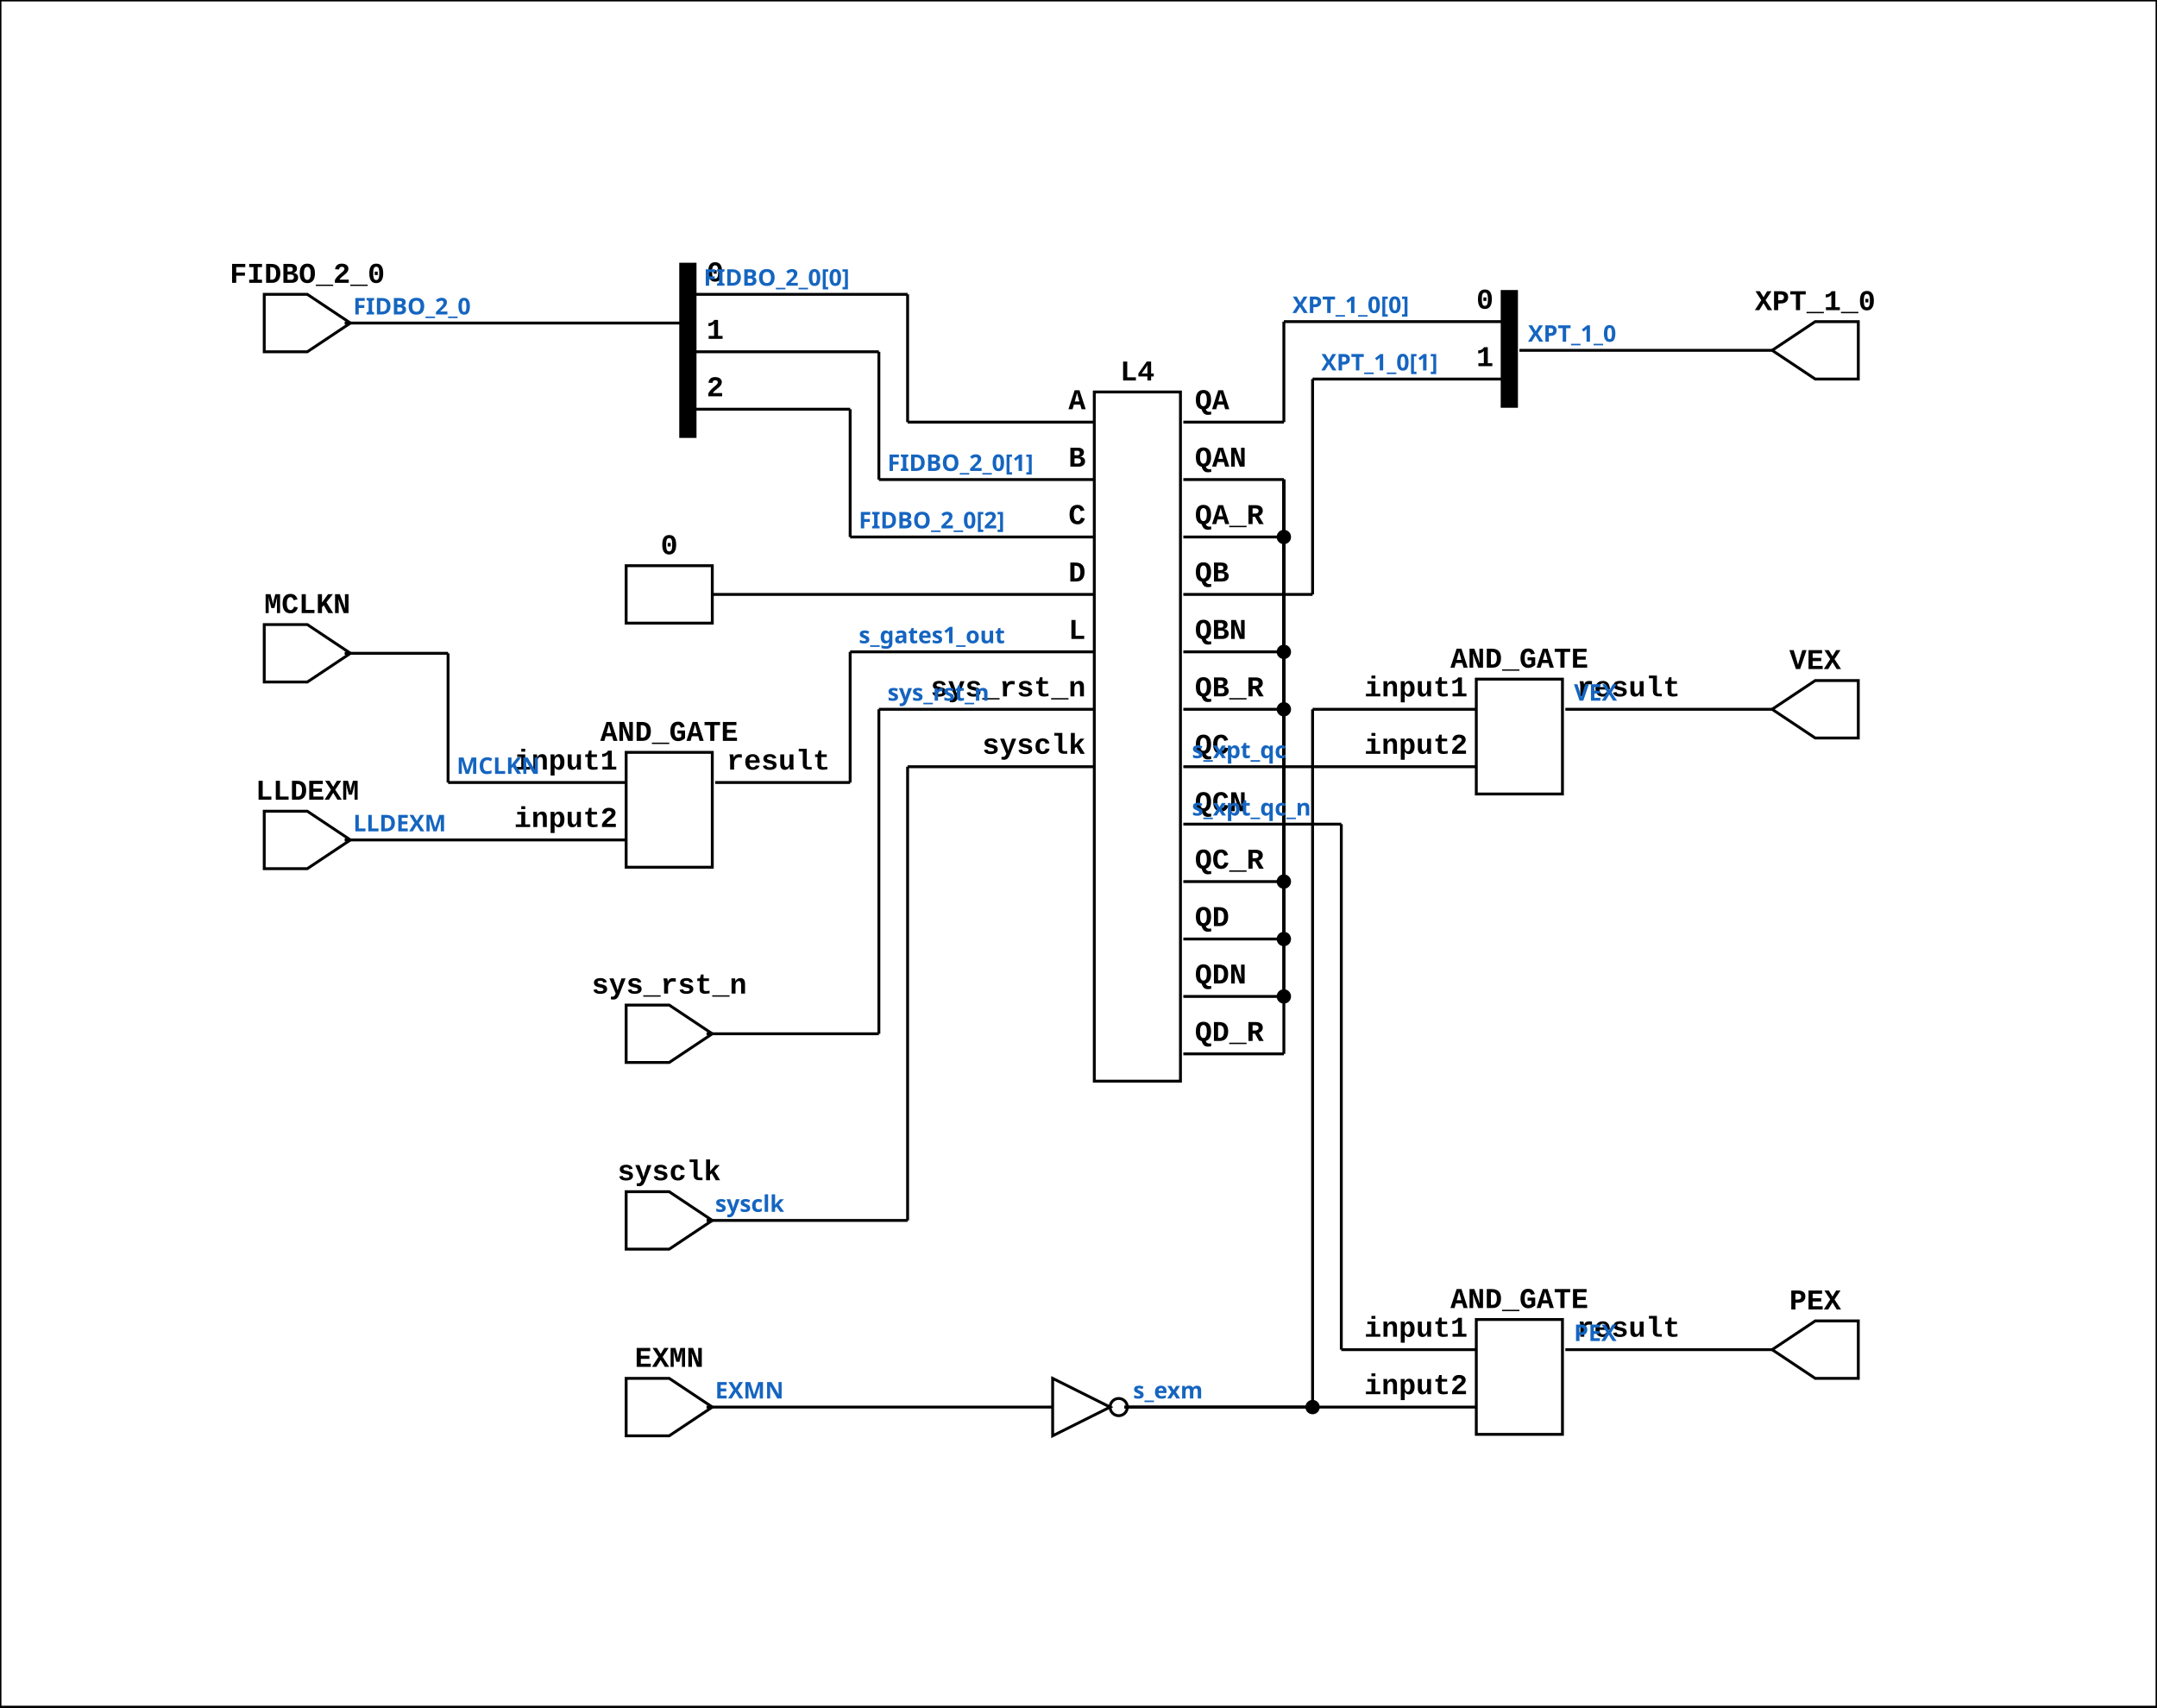
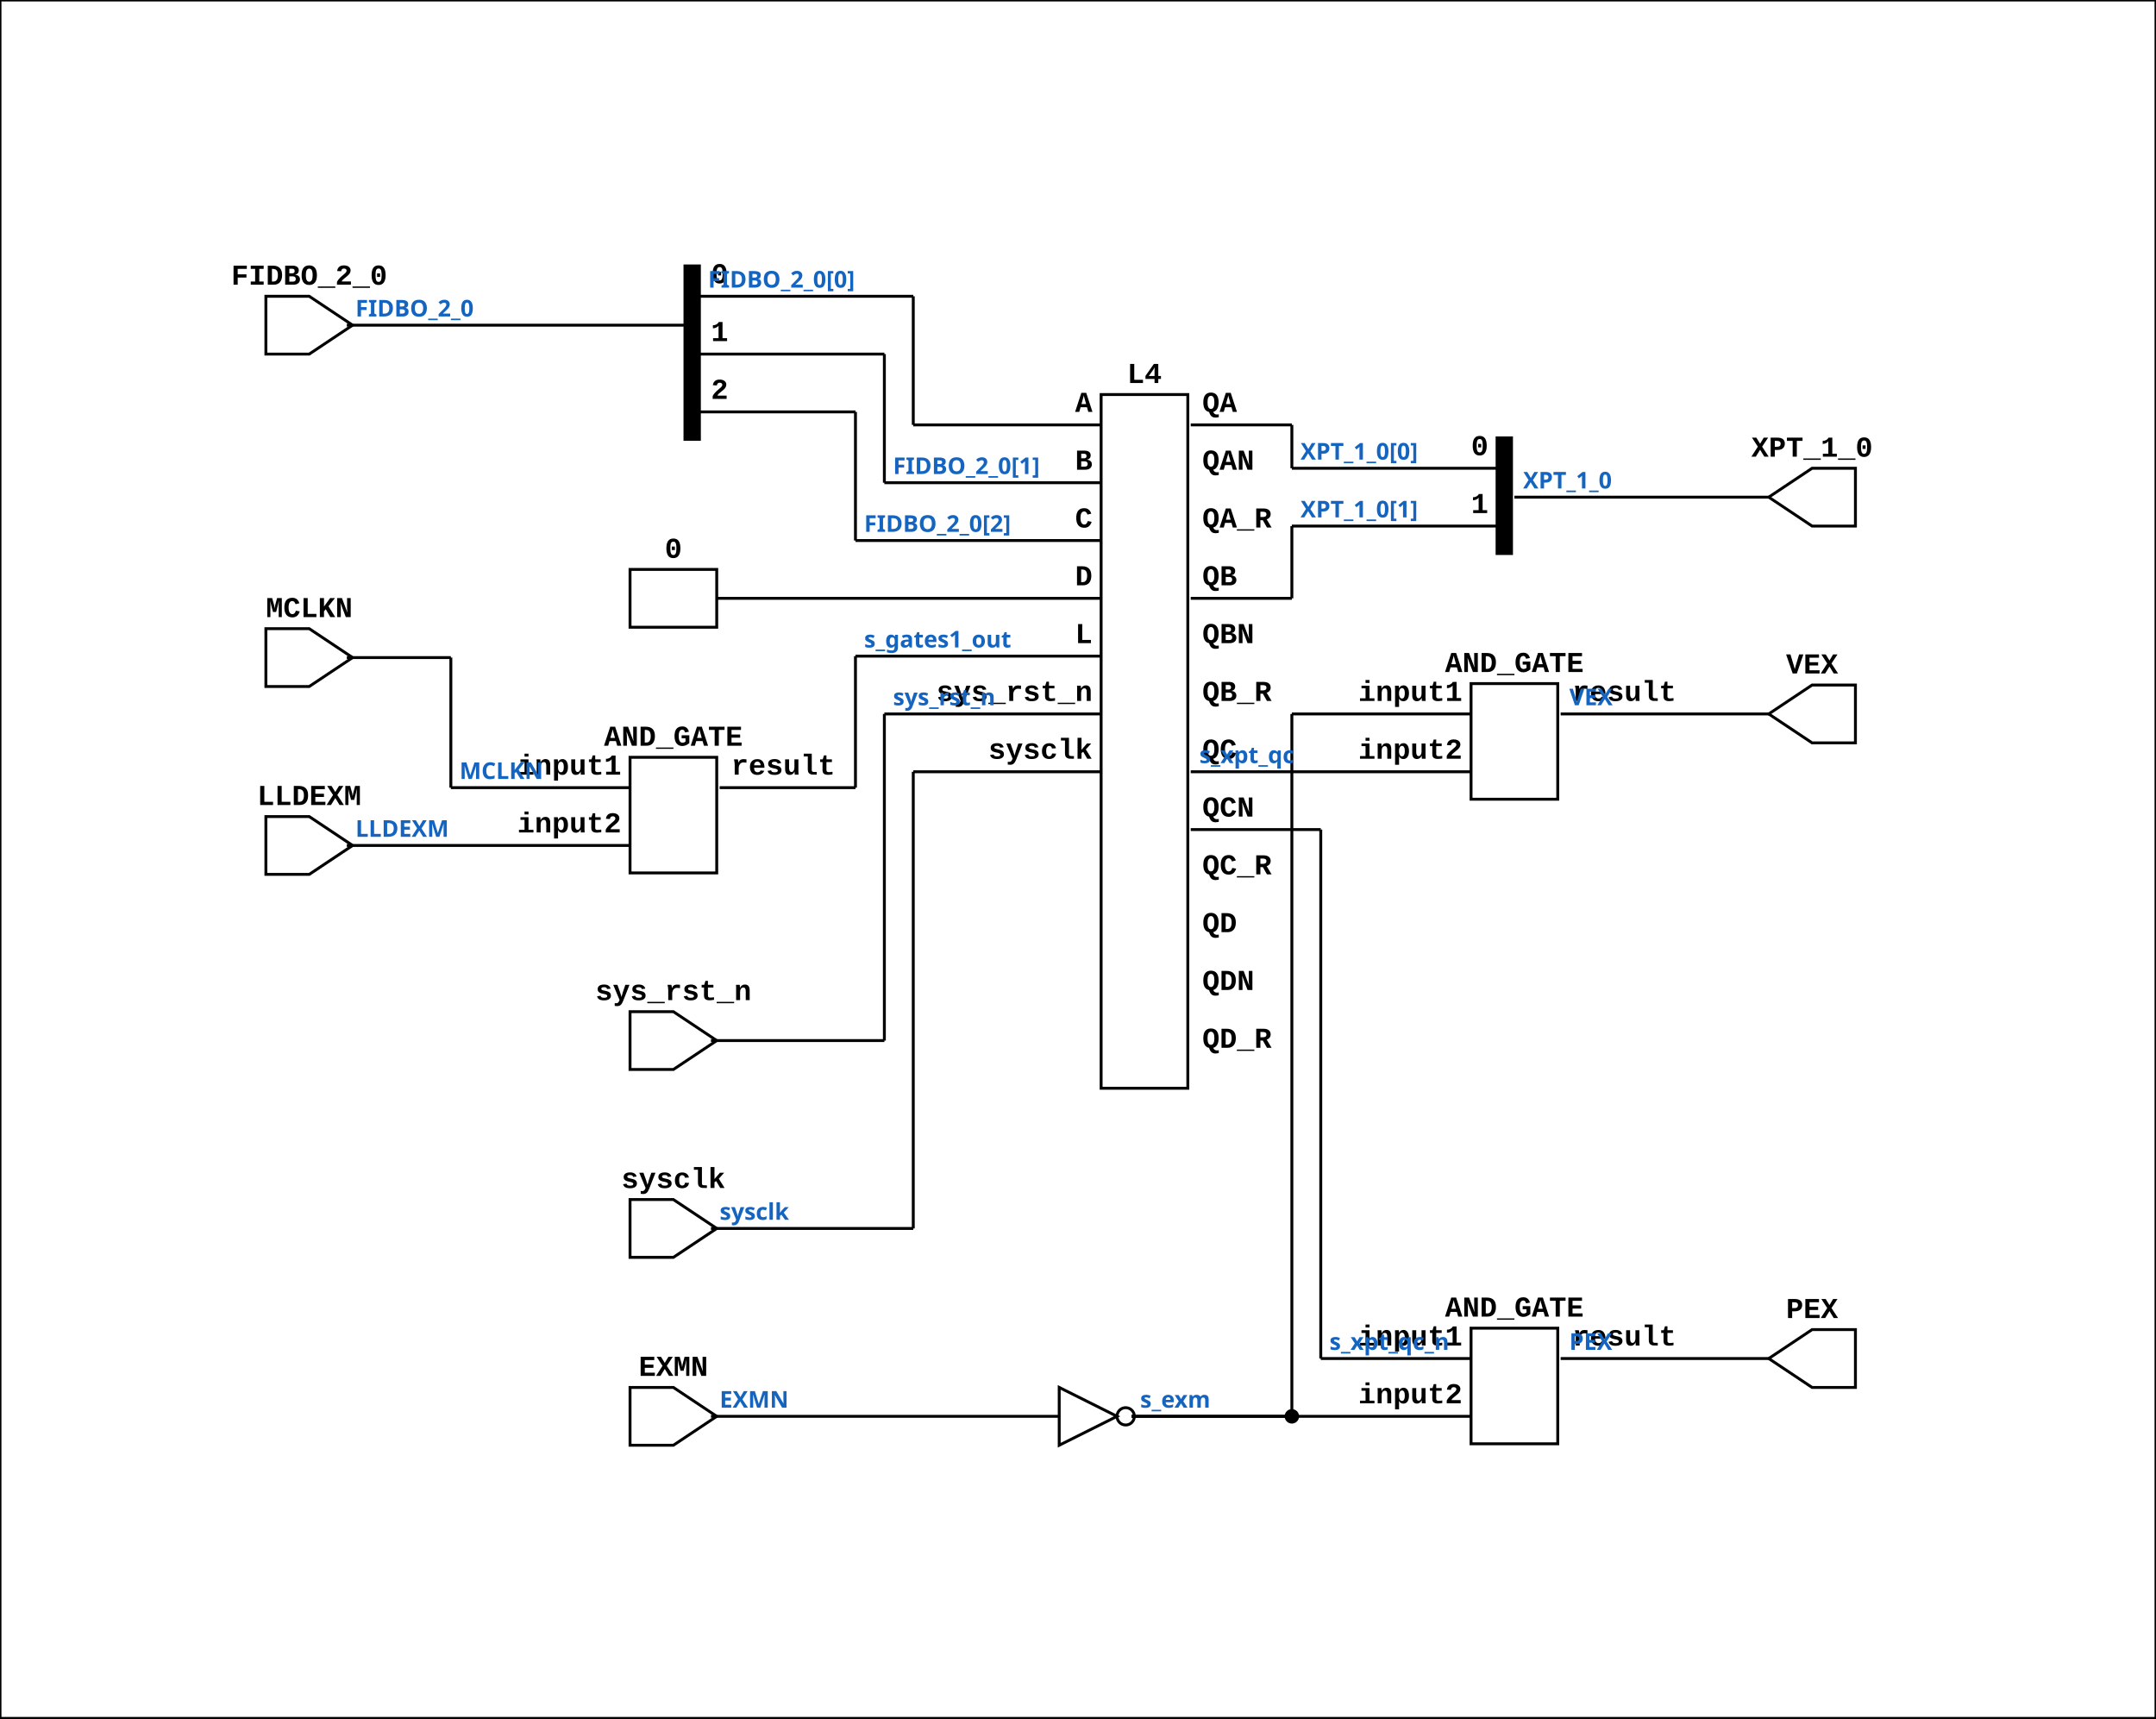
- <svg xmlns="http://www.w3.org/2000/svg" width="751.0" height="594.5" viewBox="-80.0 -80.0 751.0 594.5">
+ <svg xmlns="http://www.w3.org/2000/svg" width="746.0" height="594.5" viewBox="-80.0 -80.0 746.0 594.5">
  <style>svg {
    stroke:#000;
    fill:none;
  }
  text {
    fill:#000;
    stroke:none;
    font-size:10px;
    font-weight: bold;
    font-family: "Courier New", monospace;
  }
  .nodelabel {
    text-anchor: middle;
  }
  .inputPortLabel {
    text-anchor: end;
  }
  .splitjoinBody {
    fill:#000;
  }
.netlabel { font-family: sans-serif; font-size: 8px; fill: #1565c0; }
a:hover rect { fill: #e3f2fd; }
a { cursor: pointer; }
</style>
-   <rect x="-80.0" y="-80.0" width="751.0" height="594.5" fill="#ffffff" />
+   <rect x="-80.0" y="-80.0" width="746.0" height="594.5" fill="#ffffff" />
  <g transform="translate(286.5,400)" id="cell_$not$CGA_MAC_SEGPT_XPT.v:69$10625">
    <path d="M0,0 L0,20 L20,10 Z" class="cell_$not$CGA_MAC_SEGPT_XPT.v:69$10625" />
    <circle cx="23" cy="10" r="3" class="cell_$not$CGA_MAC_SEGPT_XPT.v:69$10625" />
    <g />
    <g />
  </g>
  <a href="../../../../Shared/logisim/doc/AND_GATE.md">
    <g transform="translate(138,182)" id="cell_GATES_1">
      <text x="15" y="-4" class="nodelabel cell_GATES_1">AND_GATE</text>
      <rect width="30" height="40" class="cell_GATES_1" />
      <g transform="translate(0,10)" id="port_GATES_1~input1">
        <text x="-3" y="-4" class="inputPortLabel cell_GATES_1">input1</text>
      </g>
      <g transform="translate(0,30)" id="port_GATES_1~input2">
        <text x="-3" y="-4" class="inputPortLabel cell_GATES_1">input2</text>
      </g>
      <g transform="translate(30,10)" id="port_GATES_1~result">
        <text x="5" y="-4" style="fill:#000; stroke:none" class="cell_GATES_1">result</text>
      </g>
    </g>
  </a>
  <a href="../../../../Shared/logisim/doc/AND_GATE.md">
-     <g transform="translate(434,156.5)" id="cell_GATES_2">
+     <g transform="translate(429,156.5)" id="cell_GATES_2">
      <text x="15" y="-4" class="nodelabel cell_GATES_2">AND_GATE</text>
      <rect width="30" height="40" class="cell_GATES_2" />
      <g transform="translate(0,10)" id="port_GATES_2~input1">
        <text x="-3" y="-4" class="inputPortLabel cell_GATES_2">input1</text>
      </g>
      <g transform="translate(0,30)" id="port_GATES_2~input2">
        <text x="-3" y="-4" class="inputPortLabel cell_GATES_2">input2</text>
      </g>
      <g transform="translate(30,10)" id="port_GATES_2~result">
        <text x="5" y="-4" style="fill:#000; stroke:none" class="cell_GATES_2">result</text>
      </g>
    </g>
  </a>
  <a href="../../../../Shared/logisim/doc/AND_GATE.md">
-     <g transform="translate(434,379.5)" id="cell_GATES_3">
+     <g transform="translate(429,379.5)" id="cell_GATES_3">
      <text x="15" y="-4" class="nodelabel cell_GATES_3">AND_GATE</text>
      <rect width="30" height="40" class="cell_GATES_3" />
      <g transform="translate(0,10)" id="port_GATES_3~input1">
        <text x="-3" y="-4" class="inputPortLabel cell_GATES_3">input1</text>
      </g>
      <g transform="translate(0,30)" id="port_GATES_3~input2">
        <text x="-3" y="-4" class="inputPortLabel cell_GATES_3">input2</text>
      </g>
      <g transform="translate(30,10)" id="port_GATES_3~result">
        <text x="5" y="-4" style="fill:#000; stroke:none" class="cell_GATES_3">result</text>
      </g>
    </g>
  </a>
  <a href="../../../../Shared/ndlib/doc/L4.md">
    <g transform="translate(301,56.5)" id="cell_XPT_L">
      <text x="15" y="-4" class="nodelabel cell_XPT_L">L4</text>
      <rect width="30" height="240" class="cell_XPT_L" />
      <g transform="translate(0,10)" id="port_XPT_L~A">
        <text x="-3" y="-4" class="inputPortLabel cell_XPT_L">A</text>
      </g>
      <g transform="translate(0,30)" id="port_XPT_L~B">
        <text x="-3" y="-4" class="inputPortLabel cell_XPT_L">B</text>
      </g>
      <g transform="translate(0,50)" id="port_XPT_L~C">
        <text x="-3" y="-4" class="inputPortLabel cell_XPT_L">C</text>
      </g>
      <g transform="translate(0,70)" id="port_XPT_L~D">
        <text x="-3" y="-4" class="inputPortLabel cell_XPT_L">D</text>
      </g>
      <g transform="translate(0,90)" id="port_XPT_L~L">
        <text x="-3" y="-4" class="inputPortLabel cell_XPT_L">L</text>
      </g>
      <g transform="translate(0,110)" id="port_XPT_L~sys_rst_n">
        <text x="-3" y="-4" class="inputPortLabel cell_XPT_L">sys_rst_n</text>
      </g>
      <g transform="translate(0,130)" id="port_XPT_L~sysclk">
        <text x="-3" y="-4" class="inputPortLabel cell_XPT_L">sysclk</text>
      </g>
      <g transform="translate(30,10)" id="port_XPT_L~QA">
        <text x="5" y="-4" style="fill:#000; stroke:none" class="cell_XPT_L">QA</text>
      </g>
      <g transform="translate(30,30)" id="port_XPT_L~QAN">
        <text x="5" y="-4" style="fill:#000; stroke:none" class="cell_XPT_L">QAN</text>
      </g>
      <g transform="translate(30,50)" id="port_XPT_L~QA_R">
        <text x="5" y="-4" style="fill:#000; stroke:none" class="cell_XPT_L">QA_R</text>
      </g>
      <g transform="translate(30,70)" id="port_XPT_L~QB">
        <text x="5" y="-4" style="fill:#000; stroke:none" class="cell_XPT_L">QB</text>
      </g>
      <g transform="translate(30,90)" id="port_XPT_L~QBN">
        <text x="5" y="-4" style="fill:#000; stroke:none" class="cell_XPT_L">QBN</text>
      </g>
      <g transform="translate(30,110)" id="port_XPT_L~QB_R">
        <text x="5" y="-4" style="fill:#000; stroke:none" class="cell_XPT_L">QB_R</text>
      </g>
      <g transform="translate(30,130)" id="port_XPT_L~QC">
        <text x="5" y="-4" style="fill:#000; stroke:none" class="cell_XPT_L">QC</text>
      </g>
      <g transform="translate(30,150)" id="port_XPT_L~QCN">
        <text x="5" y="-4" style="fill:#000; stroke:none" class="cell_XPT_L">QCN</text>
      </g>
      <g transform="translate(30,170)" id="port_XPT_L~QC_R">
        <text x="5" y="-4" style="fill:#000; stroke:none" class="cell_XPT_L">QC_R</text>
      </g>
      <g transform="translate(30,190)" id="port_XPT_L~QD">
        <text x="5" y="-4" style="fill:#000; stroke:none" class="cell_XPT_L">QD</text>
      </g>
      <g transform="translate(30,210)" id="port_XPT_L~QDN">
        <text x="5" y="-4" style="fill:#000; stroke:none" class="cell_XPT_L">QDN</text>
      </g>
      <g transform="translate(30,230)" id="port_XPT_L~QD_R">
        <text x="5" y="-4" style="fill:#000; stroke:none" class="cell_XPT_L">QD_R</text>
      </g>
    </g>
  </a>
  <g transform="translate(138,335)" id="cell_sysclk">
    <text x="15" y="-4" class="nodelabel cell_sysclk">sysclk</text>
    <path d="M0,0 L0,20 L15,20 L30,10 L15,0 Z" class="cell_sysclk" />
    <g />
  </g>
  <g transform="translate(138,270)" id="cell_sys_rst_n">
    <text x="15" y="-4" class="nodelabel cell_sys_rst_n">sys_rst_n</text>
    <path d="M0,0 L0,20 L15,20 L30,10 L15,0 Z" class="cell_sys_rst_n" />
    <g />
  </g>
  <g transform="translate(138,400)" id="cell_EXMN">
    <text x="15" y="-4" class="nodelabel cell_EXMN">EXMN</text>
    <path d="M0,0 L0,20 L15,20 L30,10 L15,0 Z" class="cell_EXMN" />
    <g />
  </g>
  <g transform="translate(12,22.5)" id="cell_FIDBO_2_0">
    <text x="15" y="-4" class="nodelabel cell_FIDBO_2_0">FIDBO_2_0</text>
    <path d="M0,0 L0,20 L15,20 L30,10 L15,0 Z" class="cell_FIDBO_2_0" />
    <g />
  </g>
  <g transform="translate(12,202.5)" id="cell_LLDEXM">
    <text x="15" y="-4" class="nodelabel cell_LLDEXM">LLDEXM</text>
    <path d="M0,0 L0,20 L15,20 L30,10 L15,0 Z" class="cell_LLDEXM" />
    <g />
  </g>
  <g transform="translate(12,137.5)" id="cell_MCLKN">
    <text x="15" y="-4" class="nodelabel cell_MCLKN">MCLKN</text>
    <path d="M0,0 L0,20 L15,20 L30,10 L15,0 Z" class="cell_MCLKN" />
    <g />
  </g>
-   <g transform="translate(537,380)" id="cell_PEX">
+   <g transform="translate(532,380)" id="cell_PEX">
    <text x="15" y="-4" class="nodelabel cell_PEX">PEX</text>
    <path d="M30,0 L30,20 L15,20 L0,10 L15,0 Z" class="cell_PEX" />
    <g />
  </g>
-   <g transform="translate(537,157)" id="cell_VEX">
+   <g transform="translate(532,157)" id="cell_VEX">
    <text x="15" y="-4" class="nodelabel cell_VEX">VEX</text>
    <path d="M30,0 L30,20 L15,20 L0,10 L15,0 Z" class="cell_VEX" />
    <g />
  </g>
-   <g transform="translate(537,32)" id="cell_XPT_1_0">
+   <g transform="translate(532,82)" id="cell_XPT_1_0">
    <text x="15" y="-4" class="nodelabel cell_XPT_1_0">XPT_1_0</text>
    <path d="M30,0 L30,20 L15,20 L0,10 L15,0 Z" class="cell_XPT_1_0" />
    <g />
  </g>
  <g transform="translate(138,117)" id="cell_0">
    <text x="15" y="-4" class="nodelabel cell_0">0</text>
    <rect width="30" height="20" class="cell_0" />
    <g />
  </g>
-   <g transform="translate(443,21.5)" id="cell_$join$,12,13,">
+   <g transform="translate(438,71.5)" id="cell_$join$,12,13,">
    <rect width="5" height="40" class="splitjoinBody" />
    <g />
    <g transform="translate(0,10)">
      <text x="-3" y="-4" class="inputPortLabel">0</text>
    </g>
    <g transform="translate(0,30)">
      <text x="-3" y="-4" class="inputPortLabel">1</text>
    </g>
  </g>
  <g transform="translate(157,12)" id="cell_$split$,5,6,7,">
    <rect width="5" height="60" class="splitjoinBody" />
    <g />
    <g transform="translate(4,10)">
      <text x="5" y="-4">0</text>
    </g>
    <g transform="translate(4,30)">
      <text x="5" y="-4">1</text>
    </g>
    <g transform="translate(4,50)">
      <text x="5" y="-4">2</text>
    </g>
  </g>
  <line x1="166" x2="286.5" y1="410" y2="410" class="net_4" />
  <line x1="40" x2="76" y1="147.5" y2="147.5" class="net_9" />
  <line x1="76" x2="76" y1="147.5" y2="192.5" class="net_9" />
  <line x1="76" x2="138" y1="192.5" y2="192.5" class="net_9" />
  <line x1="40" x2="138" y1="212.5" y2="212.5" class="net_8" />
-   <line x1="311.5" x2="377" y1="410" y2="410" class="net_14" />
-   <line x1="377" x2="377" y1="410" y2="167" class="net_14" />
-   <circle cx="377" cy="410" r="2" style="fill:#000" class="net_14" />
-   <line x1="377" x2="434" y1="167" y2="167" class="net_14" />
-   <line x1="311.5" x2="434" y1="410" y2="410" class="net_14" />
-   <line x1="332" x2="434" y1="187" y2="187" class="net_16" />
-   <line x1="332" x2="387" y1="207" y2="207" class="net_17" />
-   <line x1="387" x2="387" y1="207" y2="390" class="net_17" />
-   <line x1="387" x2="434" y1="390" y2="390" class="net_17" />
+   <line x1="311.5" x2="367" y1="410" y2="410" class="net_14" />
+   <line x1="367" x2="367" y1="410" y2="167" class="net_14" />
+   <circle cx="367" cy="410" r="2" style="fill:#000" class="net_14" />
+   <line x1="367" x2="429" y1="167" y2="167" class="net_14" />
+   <line x1="311.5" x2="429" y1="410" y2="410" class="net_14" />
+   <line x1="332" x2="429" y1="187" y2="187" class="net_16" />
+   <line x1="332" x2="377" y1="207" y2="207" class="net_17" />
+   <line x1="377" x2="377" y1="207" y2="390" class="net_17" />
+   <line x1="377" x2="429" y1="390" y2="390" class="net_17" />
  <line x1="162" x2="236" y1="22.5" y2="22.5" class="net_5" />
  <line x1="236" x2="236" y1="22.5" y2="67" class="net_5" />
  <line x1="236" x2="301" y1="67" y2="67" class="net_5" />
  <line x1="162" x2="226" y1="42.5" y2="42.5" class="net_6" />
  <line x1="226" x2="226" y1="42.5" y2="87" class="net_6" />
  <line x1="226" x2="301" y1="87" y2="87" class="net_6" />
  <line x1="162" x2="216" y1="62.5" y2="62.5" class="net_7" />
  <line x1="216" x2="216" y1="62.5" y2="107" class="net_7" />
  <line x1="216" x2="301" y1="107" y2="107" class="net_7" />
-   <line x1="168" x2="301" y1="127" y2="127" class="net_18" />
+   <line x1="168" x2="301" y1="127" y2="127" class="net_26" />
  <line x1="169" x2="216" y1="192.5" y2="192.5" class="net_15" />
  <line x1="216" x2="216" y1="192.5" y2="147" class="net_15" />
  <line x1="216" x2="301" y1="147" y2="147" class="net_15" />
  <line x1="166" x2="226" y1="280" y2="280" class="net_3" />
  <line x1="226" x2="226" y1="280" y2="167" class="net_3" />
  <line x1="226" x2="301" y1="167" y2="167" class="net_3" />
  <line x1="166" x2="236" y1="345" y2="345" class="net_2" />
  <line x1="236" x2="236" y1="345" y2="187" class="net_2" />
  <line x1="236" x2="301" y1="187" y2="187" class="net_2" />
-   <line x1="465" x2="537" y1="390" y2="390" class="net_10" />
-   <line x1="465" x2="537" y1="167" y2="167" class="net_11" />
-   <line x1="449" x2="537" y1="42" y2="42" class="net_12,13" />
+   <line x1="460" x2="532" y1="390" y2="390" class="net_10" />
+   <line x1="460" x2="532" y1="167" y2="167" class="net_11" />
+   <line x1="444" x2="532" y1="92" y2="92" class="net_12,13" />
  <line x1="332" x2="367" y1="67" y2="67" class="net_12" />
-   <line x1="367" x2="367" y1="67" y2="32" class="net_12" />
-   <line x1="367" x2="443" y1="32" y2="32" class="net_12" />
-   <line x1="332" x2="377" y1="127" y2="127" class="net_13" />
-   <line x1="377" x2="377" y1="127" y2="52" class="net_13" />
-   <line x1="377" x2="443" y1="52" y2="52" class="net_13" />
+   <line x1="367" x2="367" y1="67" y2="82" class="net_12" />
+   <line x1="367" x2="438" y1="82" y2="82" class="net_12" />
+   <line x1="332" x2="367" y1="127" y2="127" class="net_13" />
+   <line x1="367" x2="367" y1="127" y2="102" class="net_13" />
+   <line x1="367" x2="438" y1="102" y2="102" class="net_13" />
  <line x1="40" x2="157" y1="32.5" y2="32.5" class="net_5,6,7" />
-   <line x1="332" x2="367" y1="87" y2="87" class="net_" />
-   <line x1="332" x2="367" y1="107" y2="107" class="net_" />
-   <circle cx="367" cy="107" r="2" style="fill:#000" class="net_" />
-   <line x1="367" x2="367" y1="107" y2="87" class="net_" />
-   <line x1="332" x2="367" y1="147" y2="147" class="net_" />
-   <circle cx="367" cy="147" r="2" style="fill:#000" class="net_" />
-   <line x1="367" x2="367" y1="147" y2="87" class="net_" />
-   <line x1="332" x2="367" y1="167" y2="167" class="net_" />
-   <circle cx="367" cy="167" r="2" style="fill:#000" class="net_" />
-   <line x1="367" x2="367" y1="167" y2="87" class="net_" />
-   <line x1="332" x2="367" y1="227" y2="227" class="net_" />
-   <circle cx="367" cy="227" r="2" style="fill:#000" class="net_" />
-   <line x1="367" x2="367" y1="227" y2="87" class="net_" />
-   <line x1="332" x2="367" y1="247" y2="247" class="net_" />
-   <circle cx="367" cy="247" r="2" style="fill:#000" class="net_" />
-   <line x1="367" x2="367" y1="247" y2="87" class="net_" />
-   <line x1="332" x2="367" y1="267" y2="267" class="net_" />
-   <circle cx="367" cy="267" r="2" style="fill:#000" class="net_" />
-   <line x1="367" x2="367" y1="267" y2="87" class="net_" />
-   <line x1="332" x2="367" y1="287" y2="287" class="net_" />
-   <line x1="367" x2="367" y1="287" y2="87" class="net_" />
-   <text x="468.0" y="387.0" class="netlabel">PEX</text>
-   <text x="468.0" y="164.0" class="netlabel">VEX</text>
-   <text x="370.0" y="29.0" class="netlabel">XPT_1_0[0]</text>
-   <text x="452.0" y="39.0" class="netlabel">XPT_1_0</text>
-   <text x="380.0" y="49.0" class="netlabel">XPT_1_0[1]</text>
+   <text x="463.0" y="387.0" class="netlabel">PEX</text>
+   <text x="463.0" y="164.0" class="netlabel">VEX</text>
+   <text x="370.0" y="79.0" class="netlabel">XPT_1_0[0]</text>
+   <text x="447.0" y="89.0" class="netlabel">XPT_1_0</text>
+   <text x="370.0" y="99.0" class="netlabel">XPT_1_0[1]</text>
  <text x="314.5" y="407.0" class="netlabel">s_exm</text>
  <text x="219.0" y="144.0" class="netlabel">s_gates1_out</text>
  <text x="335.0" y="184.0" class="netlabel">s_xpt_qc</text>
-   <text x="335.0" y="204.0" class="netlabel">s_xpt_qc_n</text>
+   <text x="380.0" y="387.0" class="netlabel">s_xpt_qc_n</text>
  <text x="169.0" y="342.0" class="netlabel">sysclk</text>
  <text x="229.0" y="164.0" class="netlabel">sys_rst_n</text>
  <text x="169.0" y="407.0" class="netlabel">EXMN</text>
  <text x="165.0" y="19.5" class="netlabel">FIDBO_2_0[0]</text>
  <text x="43.0" y="29.5" class="netlabel">FIDBO_2_0</text>
  <text x="229.0" y="84.0" class="netlabel">FIDBO_2_0[1]</text>
  <text x="219.0" y="104.0" class="netlabel">FIDBO_2_0[2]</text>
  <text x="43.0" y="209.5" class="netlabel">LLDEXM</text>
  <text x="79.0" y="189.5" class="netlabel">MCLKN</text>
</svg>
